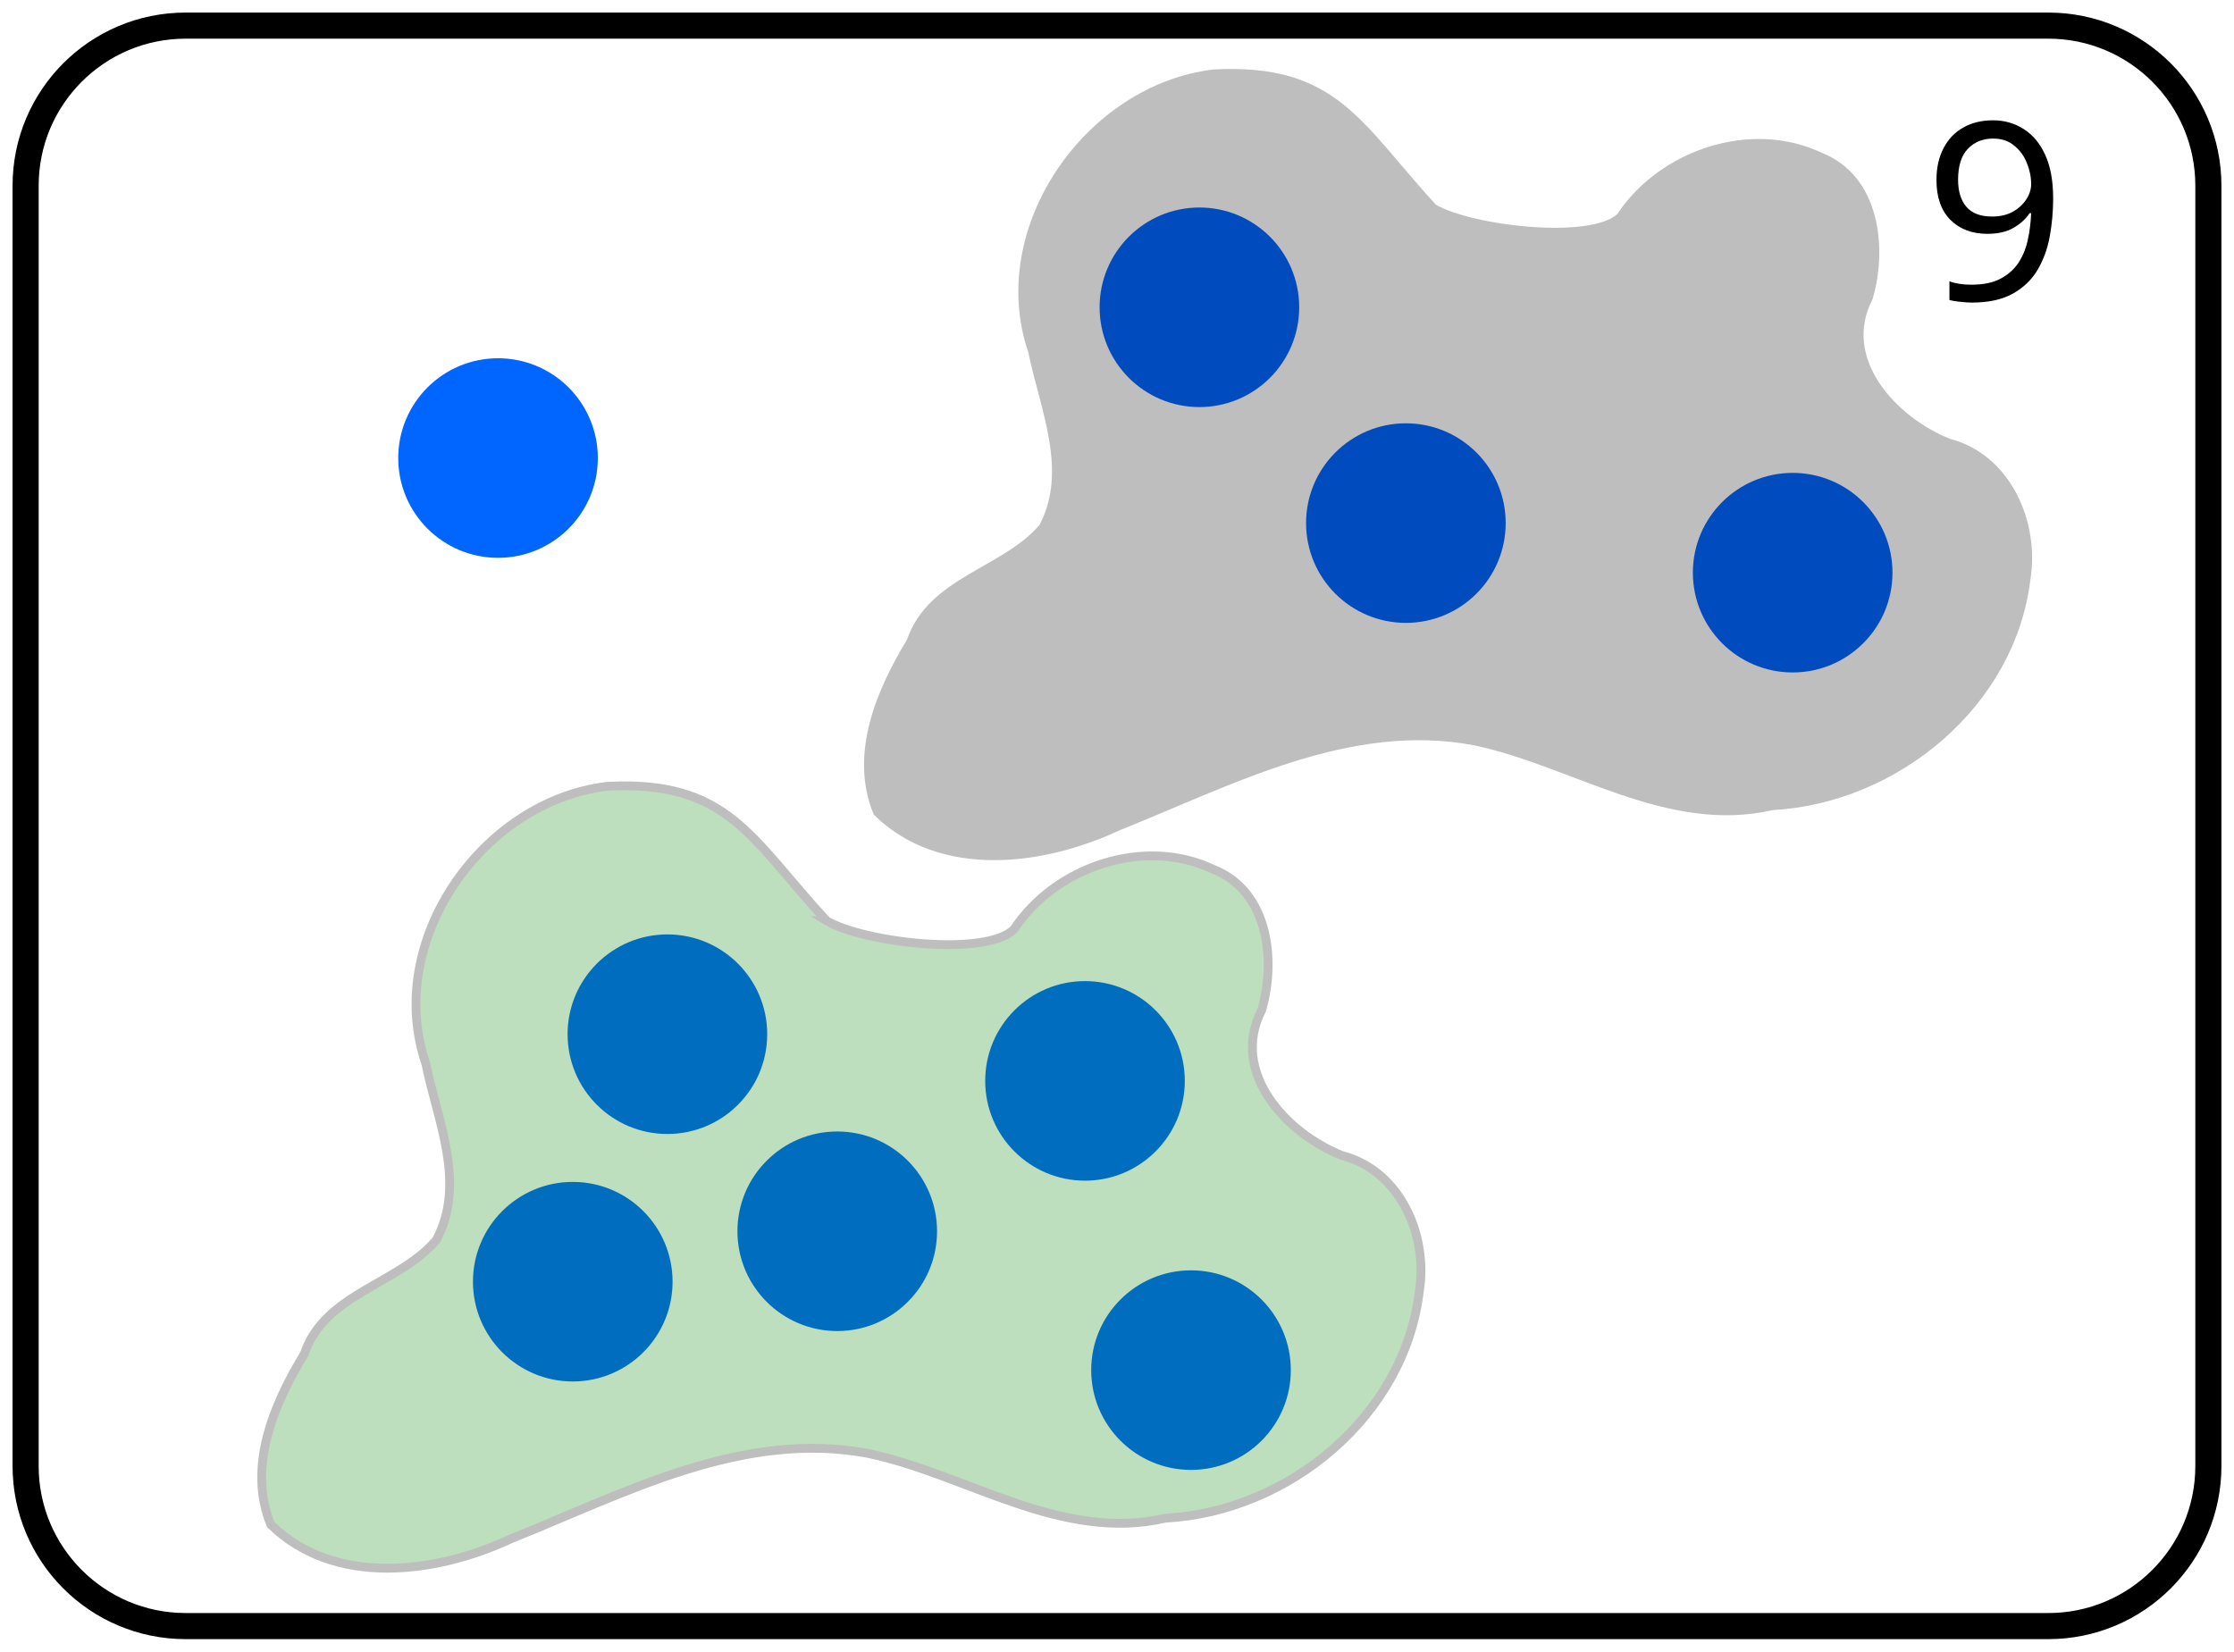
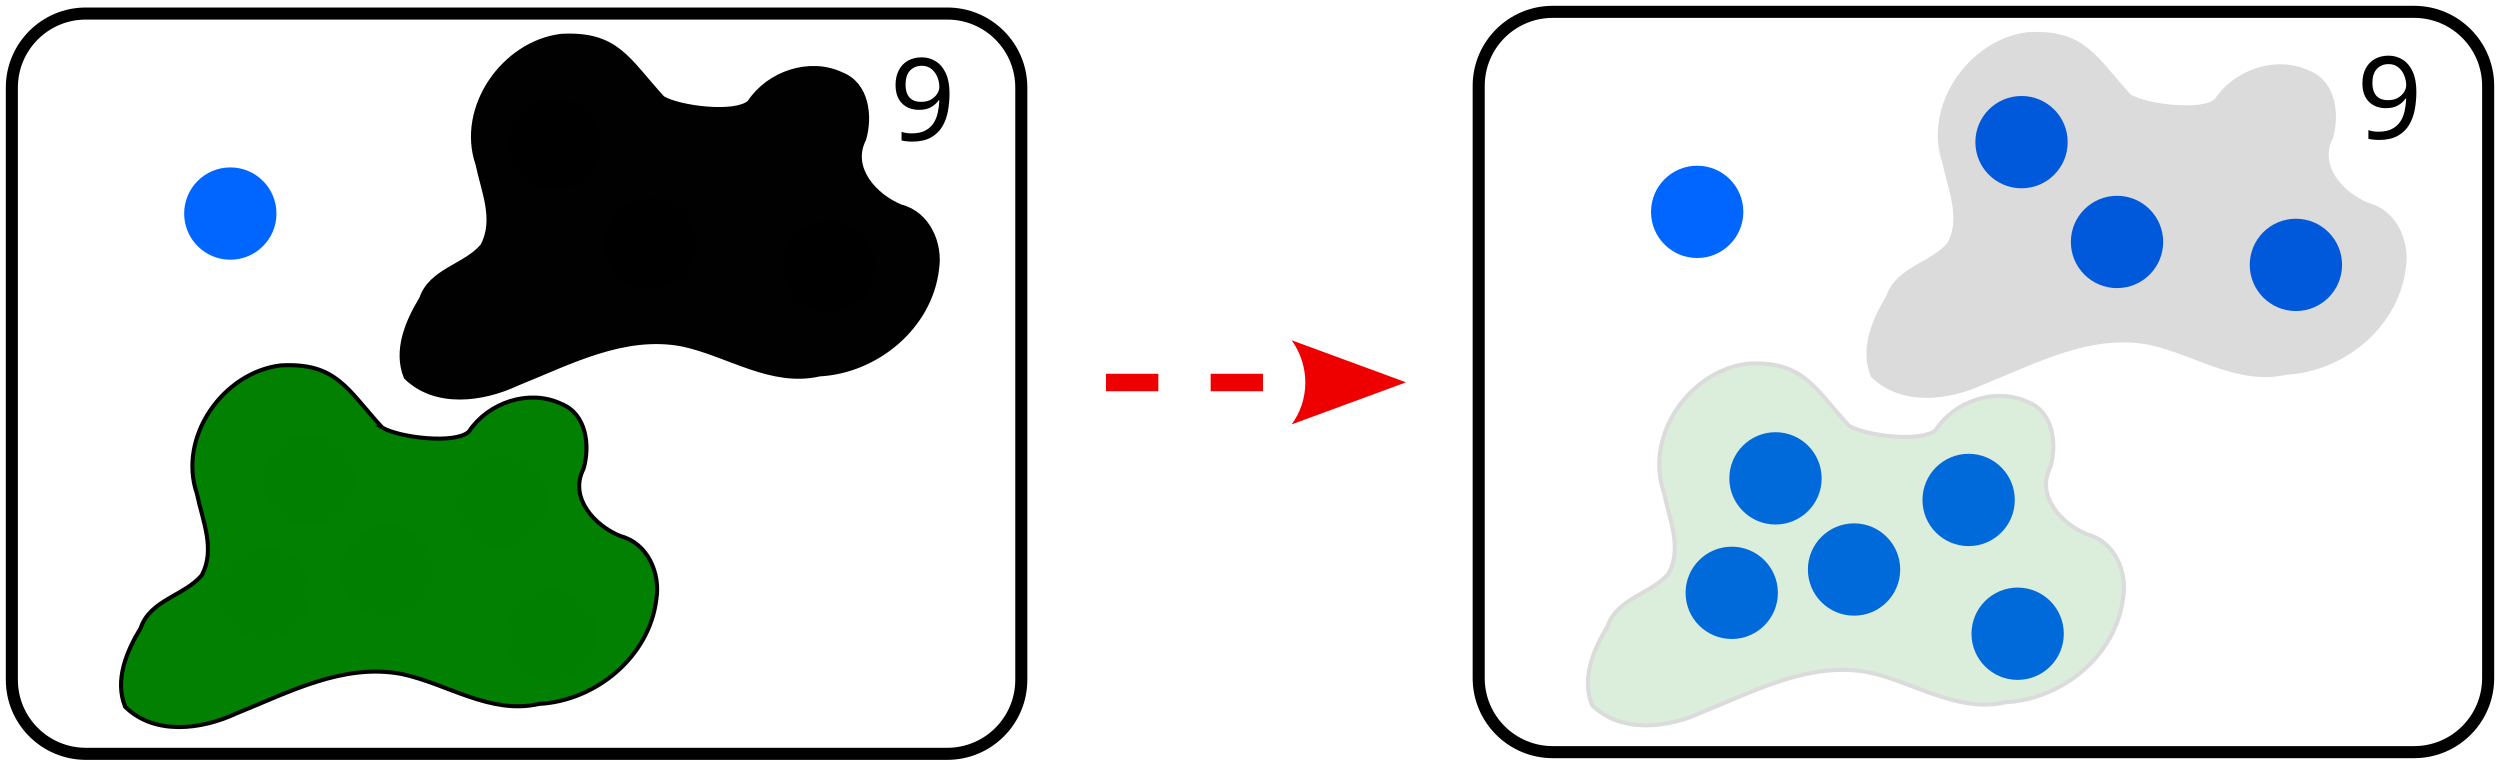
- <svg xmlns="http://www.w3.org/2000/svg" width="177.685mm" height="131.393mm" viewBox="0 0 177.685 131.393" version="1.1" id="svg5">
-   <defs id="defs2" />
-   <g id="layer1" transform="translate(-8.542382,-58.81321)">
+ <svg xmlns="http://www.w3.org/2000/svg" width="429.958mm" height="131.684mm" viewBox="0 0 429.958 131.684" version="1.1" id="svg5">
+   <defs id="defs2">
+     <marker style="overflow:visible" id="Arrow2Mend" refX="0" refY="0" orient="auto">
+       <path transform="scale(-0.6)" d="M 8.719,4.034 -2.207,0.016 8.719,-4.002 c -1.745,2.372 -1.735,5.617 -6e-7,8.035 z" style="fill:context-stroke;fill-rule:evenodd;stroke-width:0.625;stroke-linejoin:round" id="path1251" />
+     </marker>
+   </defs>
+   <g id="layer1" transform="translate(-8.542382,-58.52234)">
    <rect style="fill:none;stroke:#000000;stroke-width:2.076;stroke-linecap:round;stroke-linejoin:round;stroke-miterlimit:4;stroke-dasharray:none;stroke-opacity:1" id="rect1151" width="173.609" height="127.317" x="10.58" y="60.851" ry="12.732" />
    <circle style="fill:#0066ff;fill-rule:evenodd;stroke-width:0.265" id="path848-7" cx="48.154" cy="95.25" r="7.938" />
    <text xml:space="preserve" style="font-size:19.756px;line-height:1.25;font-family:Chalkboard;-inkscape-font-specification:Chalkboard;letter-spacing:0.265px;word-spacing:0.265px;stroke-width:0.265" x="161.578" y="82.682" id="text1067">
      <tspan id="tspan1065" style="font-size:19.756px;stroke-width:0.265" x="161.578" y="82.682">9</tspan>
    </text>
    <circle style="fill:#0066ff;fill-rule:evenodd;stroke-width:0.265" id="path848-7-7" cx="103.939" cy="83.258" r="7.938" />
    <circle style="fill:#0066ff;fill-rule:evenodd;stroke-width:0.265" id="path848-7-6" cx="61.625" cy="141.083" r="7.938" />
    <circle style="fill:#0066ff;fill-rule:evenodd;stroke-width:0.265" id="path848-7-1" cx="75.134" cy="156.76" r="7.938" />
    <circle style="fill:#0066ff;fill-rule:evenodd;stroke-width:0.265" id="path848-7-4" cx="94.84" cy="144.797" r="7.938" />
    <circle style="fill:#0066ff;fill-rule:evenodd;stroke-width:0.265" id="path848-7-7-6" cx="120.361" cy="100.425" r="7.938" />
    <circle style="fill:#0066ff;fill-rule:evenodd;stroke-width:0.265" id="path848-7-1-8" cx="54.098" cy="160.771" r="7.938" />
    <circle style="fill:#0066ff;fill-rule:evenodd;stroke-width:0.265" id="path848-7-7-2" cx="151.126" cy="104.369" r="7.938" />
    <circle style="fill:#0066ff;fill-rule:evenodd;stroke-width:0.265" id="path848-7-1-9" cx="103.271" cy="167.805" r="7.938" />
-     <path style="opacity:0.254;fill:#000000;fill-opacity:1;stroke:#000000;stroke-width:0.7;stroke-linecap:butt;stroke-linejoin:miter;stroke-miterlimit:4;stroke-dasharray:none;stroke-opacity:1" d="m 122.53,75.379 c -6.055,-6.599 -7.855,-11.199 -17.443,-10.69 -9.958,1.192 -17.747,12.362 -14.419,22.054 0.928,4.566 3.248,9.538 0.833,14.046 -3.036,3.541 -8.874,4.23 -10.495,9.05 -2.413,3.974 -4.557,8.957 -2.671,13.576 5.099,4.98 13.182,3.905 19.107,1.131 9.007,-3.608 18.412,-8.693 28.435,-6.783 7.859,1.664 15.295,7.068 23.63,5.143 9.783,-0.522 19.008,-8.123 20.183,-18.064 0.711,-4.444 -1.537,-9.598 -6.171,-10.79 -4.426,-1.768 -8.916,-6.605 -6.364,-11.576 1.16,-3.981 0.526,-9.451 -3.828,-11.175 -5.519,-2.633 -12.587,-0.229 -15.889,4.778 -2.313,2.203 -11.985,1.031 -14.908,-0.7 z" id="path4108" />
-     <path style="opacity:0.254;fill:#008000;fill-opacity:1;stroke:#000000;stroke-width:0.7;stroke-linecap:butt;stroke-linejoin:miter;stroke-miterlimit:4;stroke-dasharray:none;stroke-opacity:1" d="m 74.273,132.055 c -6.055,-6.599 -7.855,-11.199 -17.443,-10.69 -9.958,1.192 -17.747,12.362 -14.42,22.054 0.928,4.566 3.248,9.538 0.833,14.046 -3.036,3.541 -8.874,4.23 -10.495,9.05 -2.413,3.974 -4.557,8.957 -2.671,13.576 5.099,4.98 13.182,3.905 19.107,1.131 9.007,-3.608 18.412,-8.693 28.435,-6.783 7.859,1.664 15.295,7.068 23.63,5.143 9.783,-0.522 19.008,-8.123 20.183,-18.064 0.711,-4.444 -1.537,-9.598 -6.171,-10.79 -4.426,-1.768 -8.916,-6.605 -6.364,-11.576 1.16,-3.981 0.526,-9.451 -3.828,-11.175 -5.519,-2.633 -12.587,-0.229 -15.889,4.778 -2.313,2.203 -11.985,1.031 -14.908,-0.7 z" id="path4108-9" />
+     <path style="opacity:0.996;fill:#000000;fill-opacity:1;stroke:#000000;stroke-width:0.7;stroke-linecap:butt;stroke-linejoin:miter;stroke-miterlimit:4;stroke-dasharray:none;stroke-opacity:1" d="m 122.53,75.379 c -6.055,-6.599 -7.855,-11.199 -17.443,-10.69 -9.958,1.192 -17.747,12.362 -14.419,22.054 0.928,4.566 3.248,9.538 0.833,14.046 -3.036,3.541 -8.874,4.23 -10.495,9.05 -2.413,3.974 -4.557,8.957 -2.671,13.576 5.099,4.98 13.182,3.905 19.107,1.131 9.007,-3.608 18.412,-8.693 28.435,-6.783 7.859,1.664 15.295,7.068 23.63,5.143 9.783,-0.522 19.008,-8.123 20.183,-18.064 0.711,-4.444 -1.537,-9.598 -6.171,-10.79 -4.426,-1.768 -8.916,-6.605 -6.364,-11.576 1.16,-3.981 0.526,-9.451 -3.828,-11.175 -5.519,-2.633 -12.587,-0.229 -15.889,4.778 -2.313,2.203 -11.985,1.031 -14.908,-0.7 z" id="path4108" />
+     <path style="opacity:0.996;fill:#008000;fill-opacity:1;stroke:#000000;stroke-width:0.7;stroke-linecap:butt;stroke-linejoin:miter;stroke-miterlimit:4;stroke-dasharray:none;stroke-opacity:1" d="m 74.273,132.055 c -6.055,-6.599 -7.855,-11.199 -17.443,-10.69 -9.958,1.192 -17.747,12.362 -14.42,22.054 0.928,4.566 3.248,9.538 0.833,14.046 -3.036,3.541 -8.874,4.23 -10.495,9.05 -2.413,3.974 -4.557,8.957 -2.671,13.576 5.099,4.98 13.182,3.905 19.107,1.131 9.007,-3.608 18.412,-8.693 28.435,-6.783 7.859,1.664 15.295,7.068 23.63,5.143 9.783,-0.522 19.008,-8.123 20.183,-18.064 0.711,-4.444 -1.537,-9.598 -6.171,-10.79 -4.426,-1.768 -8.916,-6.605 -6.364,-11.576 1.16,-3.981 0.526,-9.451 -3.828,-11.175 -5.519,-2.633 -12.587,-0.229 -15.889,4.778 -2.313,2.203 -11.985,1.031 -14.908,-0.7 z" id="path4108-9" />
+     <path style="fill:none;stroke:#ee0000;stroke-width:3;stroke-linecap:butt;stroke-linejoin:miter;stroke-miterlimit:4;stroke-dasharray:9, 9;stroke-dashoffset:0;stroke-opacity:1;marker-end:url(#Arrow2Mend)" d="m 198.755,124.305 h 47.625" id="path1124" />
+     <rect style="fill:none;stroke:#000000;stroke-width:2.076;stroke-linecap:round;stroke-linejoin:round;stroke-miterlimit:4;stroke-dasharray:none;stroke-opacity:1" id="rect1151-2" width="173.609" height="127.317" x="262.853" y="60.56" ry="12.732" />
+     <circle style="fill:#0066ff;fill-rule:evenodd;stroke-width:0.265" id="path848-7-2" cx="300.427" cy="94.959" r="7.938" />
+     <text xml:space="preserve" style="font-size:19.756px;line-height:1.25;font-family:Chalkboard;-inkscape-font-specification:Chalkboard;letter-spacing:0.265px;word-spacing:0.265px;stroke-width:0.265" x="413.851" y="82.391" id="text1067-6">
+       <tspan id="tspan1065-4" style="font-size:19.756px;stroke-width:0.265" x="413.851" y="82.391">9</tspan>
+     </text>
+     <circle style="fill:#0066ff;fill-rule:evenodd;stroke-width:0.265" id="path848-7-7-0" cx="356.212" cy="82.967" r="7.938" />
+     <circle style="fill:#0066ff;fill-rule:evenodd;stroke-width:0.265" id="path848-7-6-0" cx="313.898" cy="140.792" r="7.938" />
+     <circle style="fill:#0066ff;fill-rule:evenodd;stroke-width:0.265" id="path848-7-1-0" cx="327.407" cy="156.469" r="7.938" />
+     <circle style="fill:#0066ff;fill-rule:evenodd;stroke-width:0.265" id="path848-7-4-8" cx="347.113" cy="144.506" r="7.938" />
+     <circle style="fill:#0066ff;fill-rule:evenodd;stroke-width:0.265" id="path848-7-7-6-1" cx="372.634" cy="100.134" r="7.938" />
+     <circle style="fill:#0066ff;fill-rule:evenodd;stroke-width:0.265" id="path848-7-1-8-7" cx="306.371" cy="160.481" r="7.938" />
+     <circle style="fill:#0066ff;fill-rule:evenodd;stroke-width:0.265" id="path848-7-7-2-6" cx="403.399" cy="104.078" r="7.938" />
+     <circle style="fill:#0066ff;fill-rule:evenodd;stroke-width:0.265" id="path848-7-1-9-7" cx="355.544" cy="167.514" r="7.938" />
+     <path style="opacity:0.144;fill:#000000;fill-opacity:1;stroke:#000000;stroke-width:0.7;stroke-linecap:butt;stroke-linejoin:miter;stroke-miterlimit:4;stroke-dasharray:none;stroke-opacity:1" d="m 374.803,75.088 c -6.055,-6.599 -7.855,-11.199 -17.443,-10.69 -9.958,1.192 -17.747,12.362 -14.419,22.054 0.928,4.566 3.248,9.538 0.833,14.046 -3.036,3.541 -8.874,4.23 -10.495,9.05 -2.413,3.974 -4.557,8.957 -2.671,13.576 5.099,4.98 13.182,3.905 19.107,1.131 9.007,-3.608 18.412,-8.693 28.435,-6.783 7.859,1.664 15.295,7.068 23.63,5.143 9.783,-0.522 19.008,-8.123 20.183,-18.064 0.711,-4.444 -1.537,-9.598 -6.171,-10.79 -4.426,-1.768 -8.916,-6.605 -6.364,-11.576 1.16,-3.981 0.526,-9.451 -3.828,-11.175 -5.519,-2.633 -12.587,-0.229 -15.889,4.778 -2.313,2.203 -11.985,1.031 -14.908,-0.7 z" id="path4108-1" />
+     <path style="opacity:0.144;fill:#008000;fill-opacity:1;stroke:#000000;stroke-width:0.7;stroke-linecap:butt;stroke-linejoin:miter;stroke-miterlimit:4;stroke-dasharray:none;stroke-opacity:1" d="m 326.546,131.764 c -6.055,-6.599 -7.855,-11.199 -17.443,-10.69 -9.958,1.192 -17.747,12.362 -14.419,22.054 0.928,4.566 3.248,9.538 0.833,14.046 -3.036,3.541 -8.874,4.23 -10.495,9.05 -2.413,3.974 -4.557,8.957 -2.671,13.576 5.099,4.98 13.182,3.905 19.108,1.131 9.007,-3.608 18.412,-8.693 28.435,-6.783 7.859,1.664 15.295,7.068 23.63,5.143 9.783,-0.522 19.008,-8.123 20.183,-18.064 0.711,-4.444 -1.537,-9.598 -6.171,-10.79 -4.426,-1.768 -8.916,-6.605 -6.364,-11.576 1.16,-3.981 0.526,-9.451 -3.828,-11.175 -5.519,-2.633 -12.587,-0.229 -15.889,4.778 -2.313,2.203 -11.985,1.031 -14.908,-0.7 z" id="path4108-9-4" />
  </g>
</svg>
